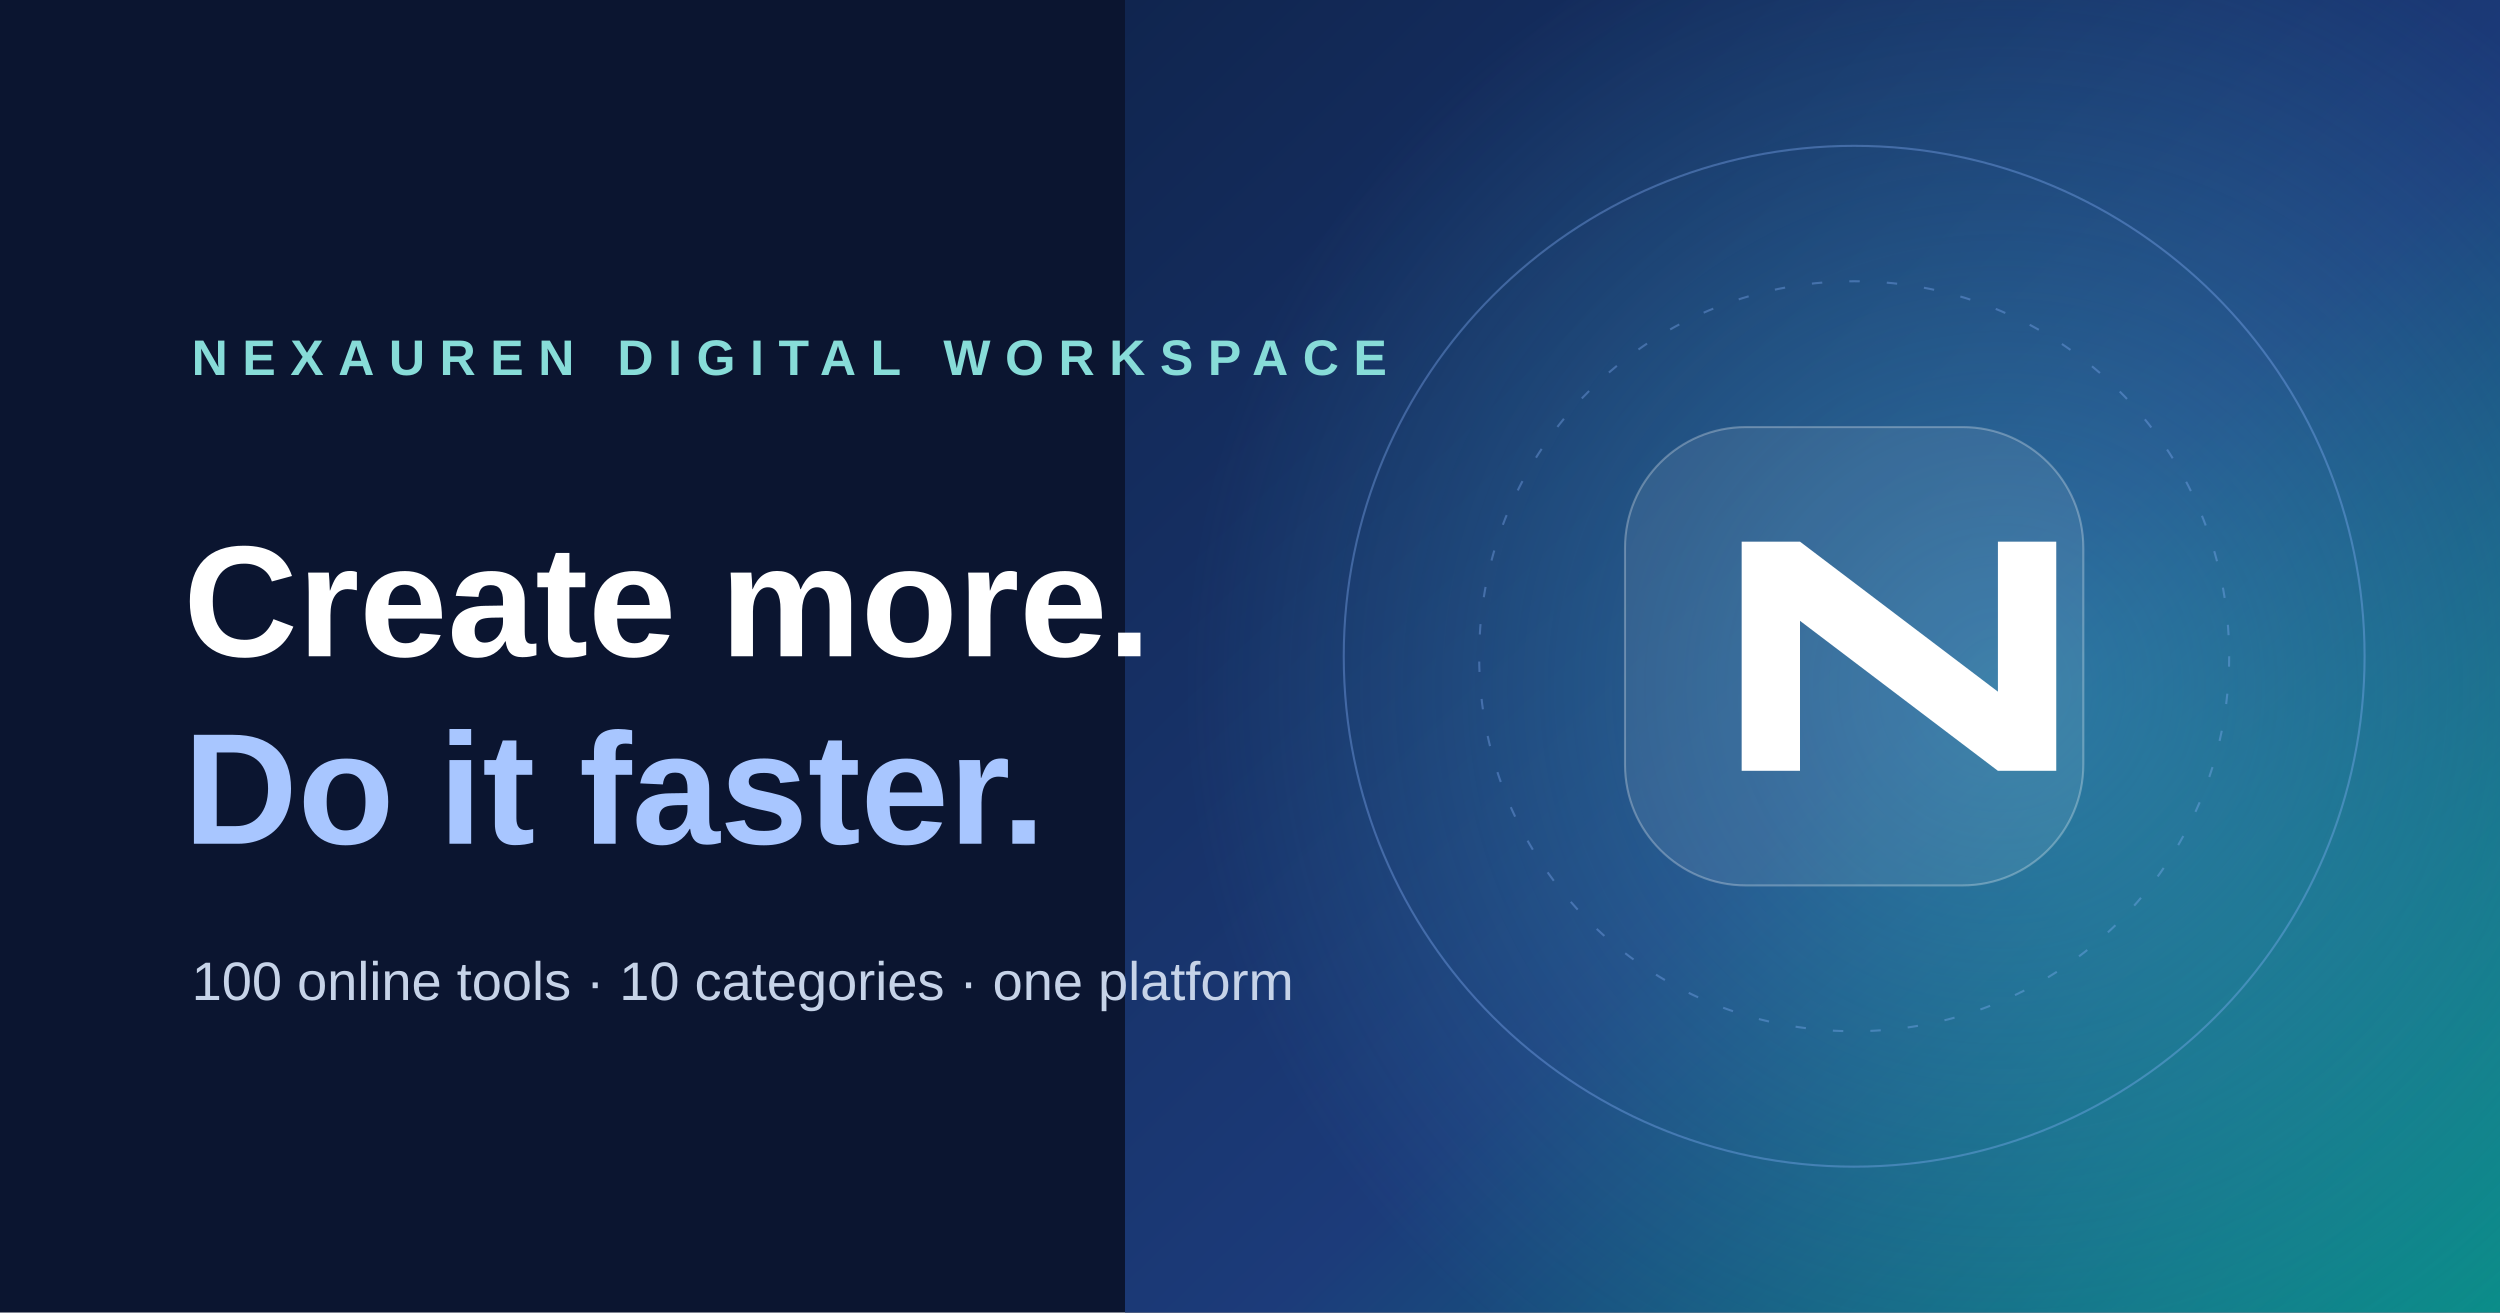
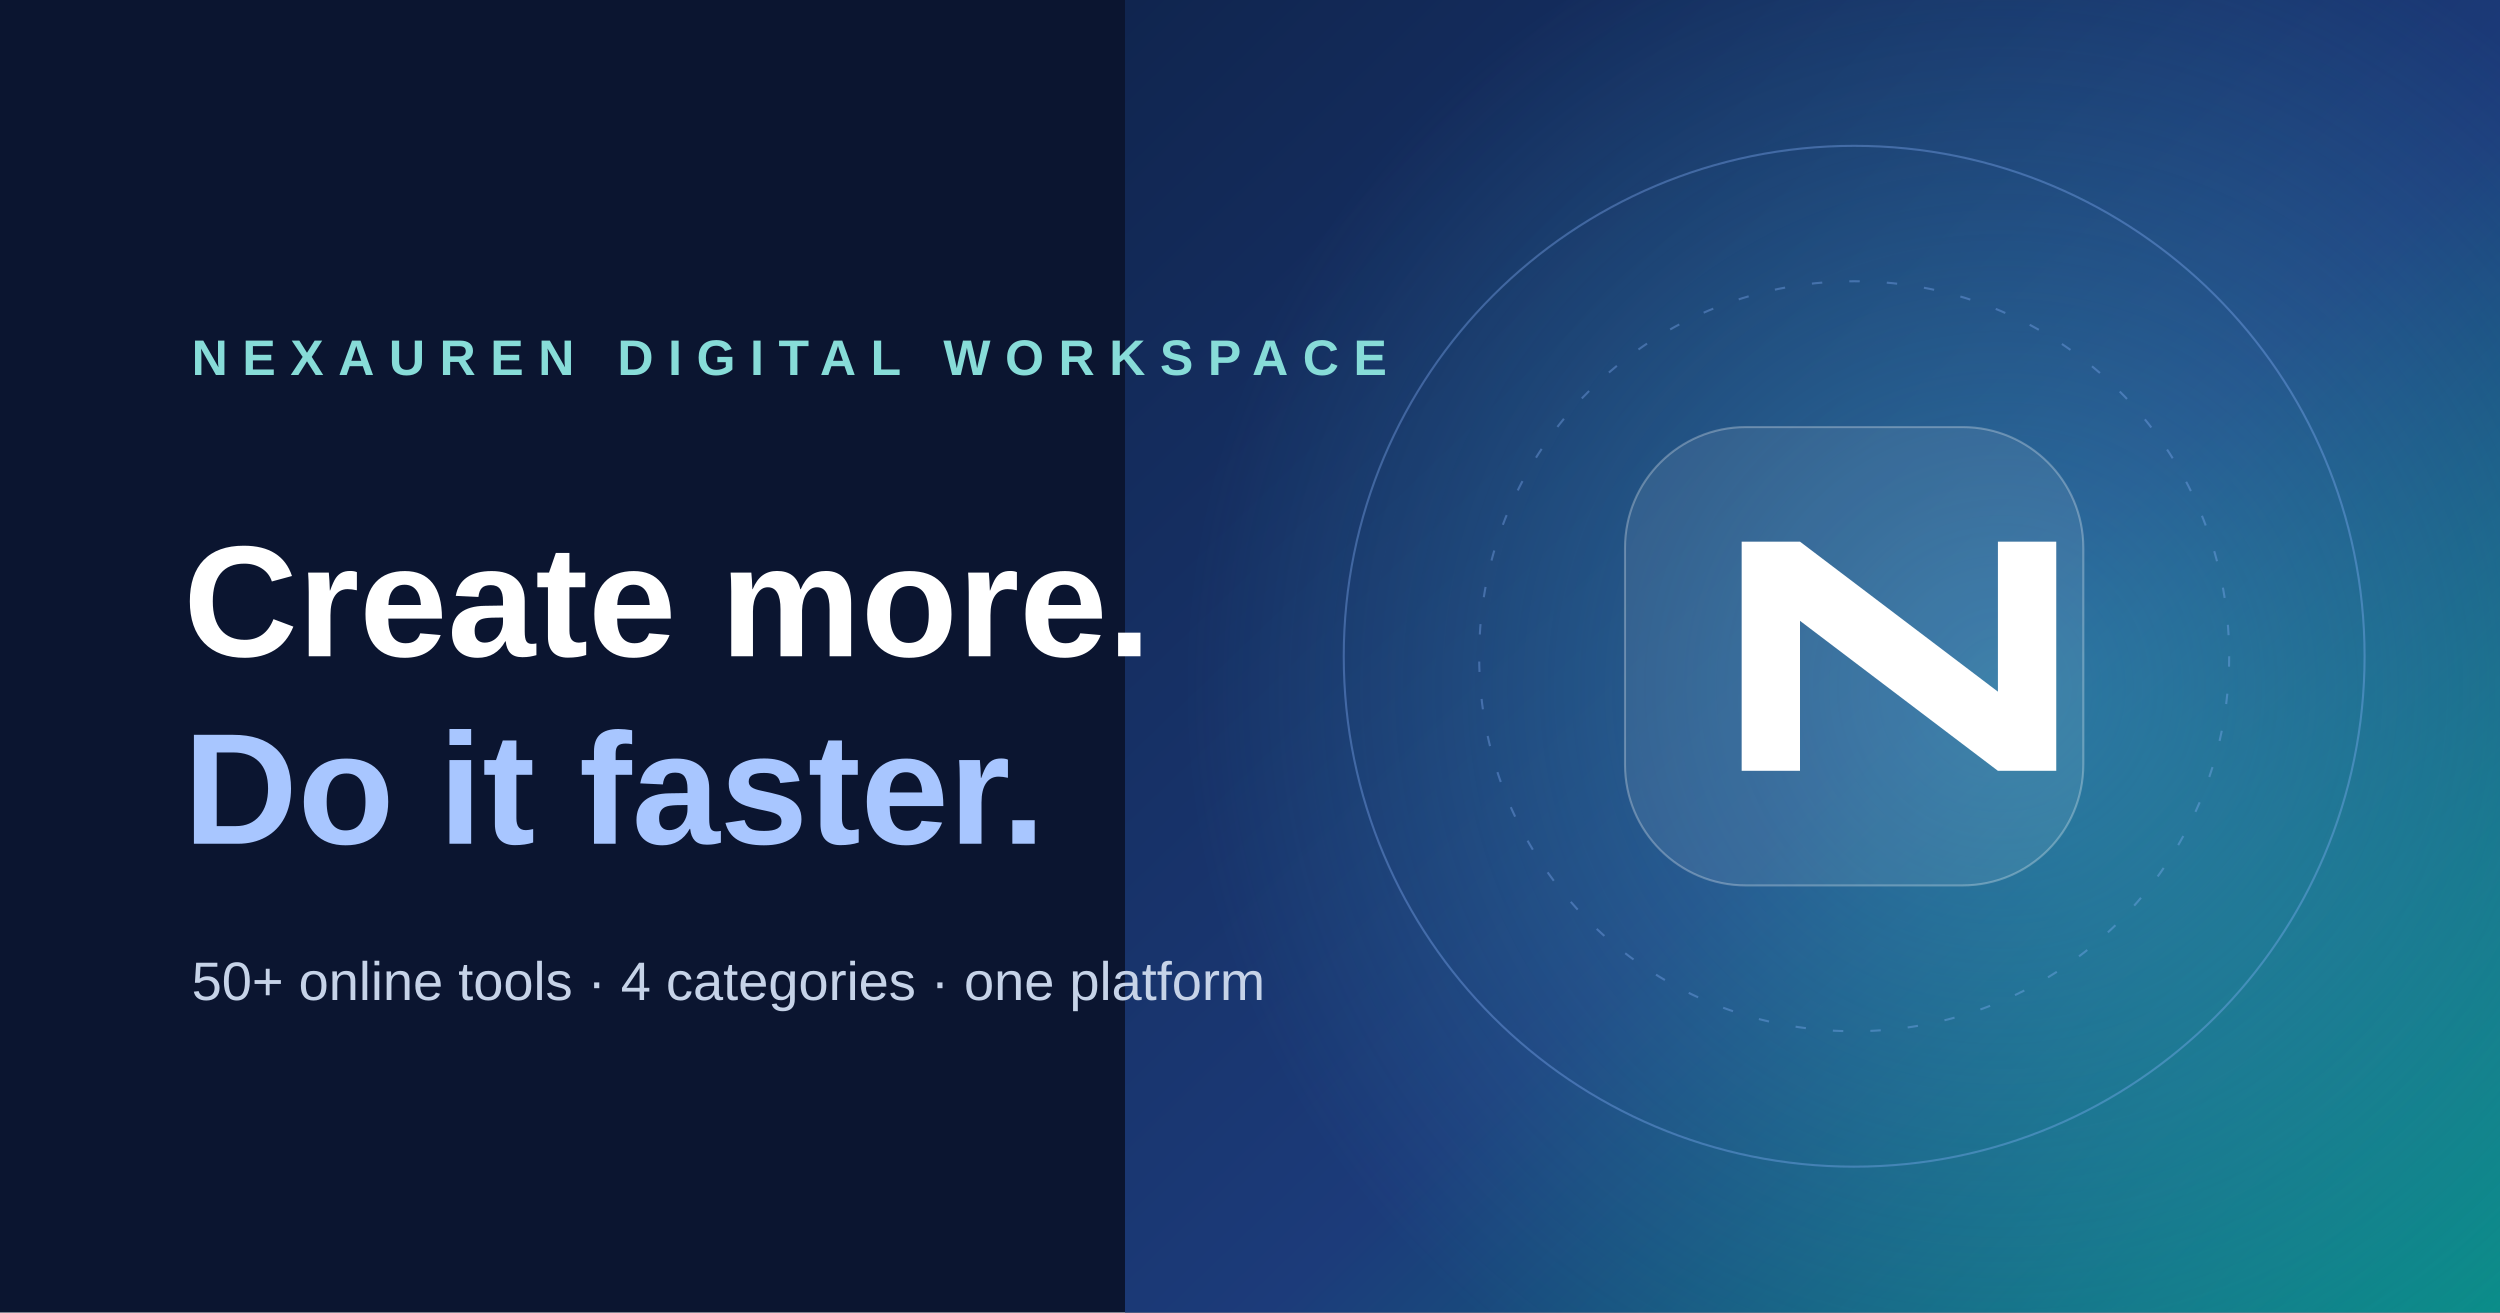
<svg xmlns="http://www.w3.org/2000/svg" width="1200" height="630" viewBox="0 0 1200 630">
  <defs>
    <linearGradient id="g" x1="0" y1="0" x2="1" y2="1">
      <stop stop-color="#10254f" />
      <stop offset=".55" stop-color="#1c3b7a" />
      <stop offset="1" stop-color="#0a8c88" />
    </linearGradient>
    <radialGradient id="r">
      <stop stop-color="#4bc9df" stop-opacity=".4" />
      <stop offset="1" stop-color="#4bc9df" stop-opacity="0" />
    </radialGradient>
  </defs>
  <rect width="1200" height="630" fill="#0b1530" />
  <rect x="540" width="660" height="630" fill="url(#g)" />
  <circle cx="960" cy="330" r="390" fill="url(#r)" />
  <g fill="none" stroke="#8bb4ff" stroke-opacity=".35">
    <circle cx="890" cy="315" r="245" />
    <circle cx="890" cy="315" r="180" stroke-dasharray="5 13" />
  </g>
  <rect x="780" y="205" width="220" height="220" rx="58" fill="#fff" fill-opacity=".08" stroke="#fff" stroke-opacity=".28" />
  <path d="M836 370V260h28l95 72v-72h28v110h-28l-95-72v72z" fill="#fff" />
  <text x="92" y="180" fill="#87dcd8" font-family="Arial,sans-serif" font-size="24" font-weight="700" letter-spacing="7">NEXAUREN DIGITAL WORKSPACE</text>
  <text x="88" y="315" fill="#fff" font-family="Arial,sans-serif" font-size="76" font-weight="800">Create more.</text>
  <text x="88" y="405" fill="#a8c6ff" font-family="Arial,sans-serif" font-size="76" font-weight="800">Do it faster.</text>
-   <text x="92" y="480" fill="#c6d3e8" font-family="Arial,sans-serif" font-size="26">100 online tools · 10 categories · one platform</text>
+   <text x="92" y="480" fill="#c6d3e8" font-family="Arial,sans-serif" font-size="26">50+ online tools · 4 categories · one platform</text>
</svg>
